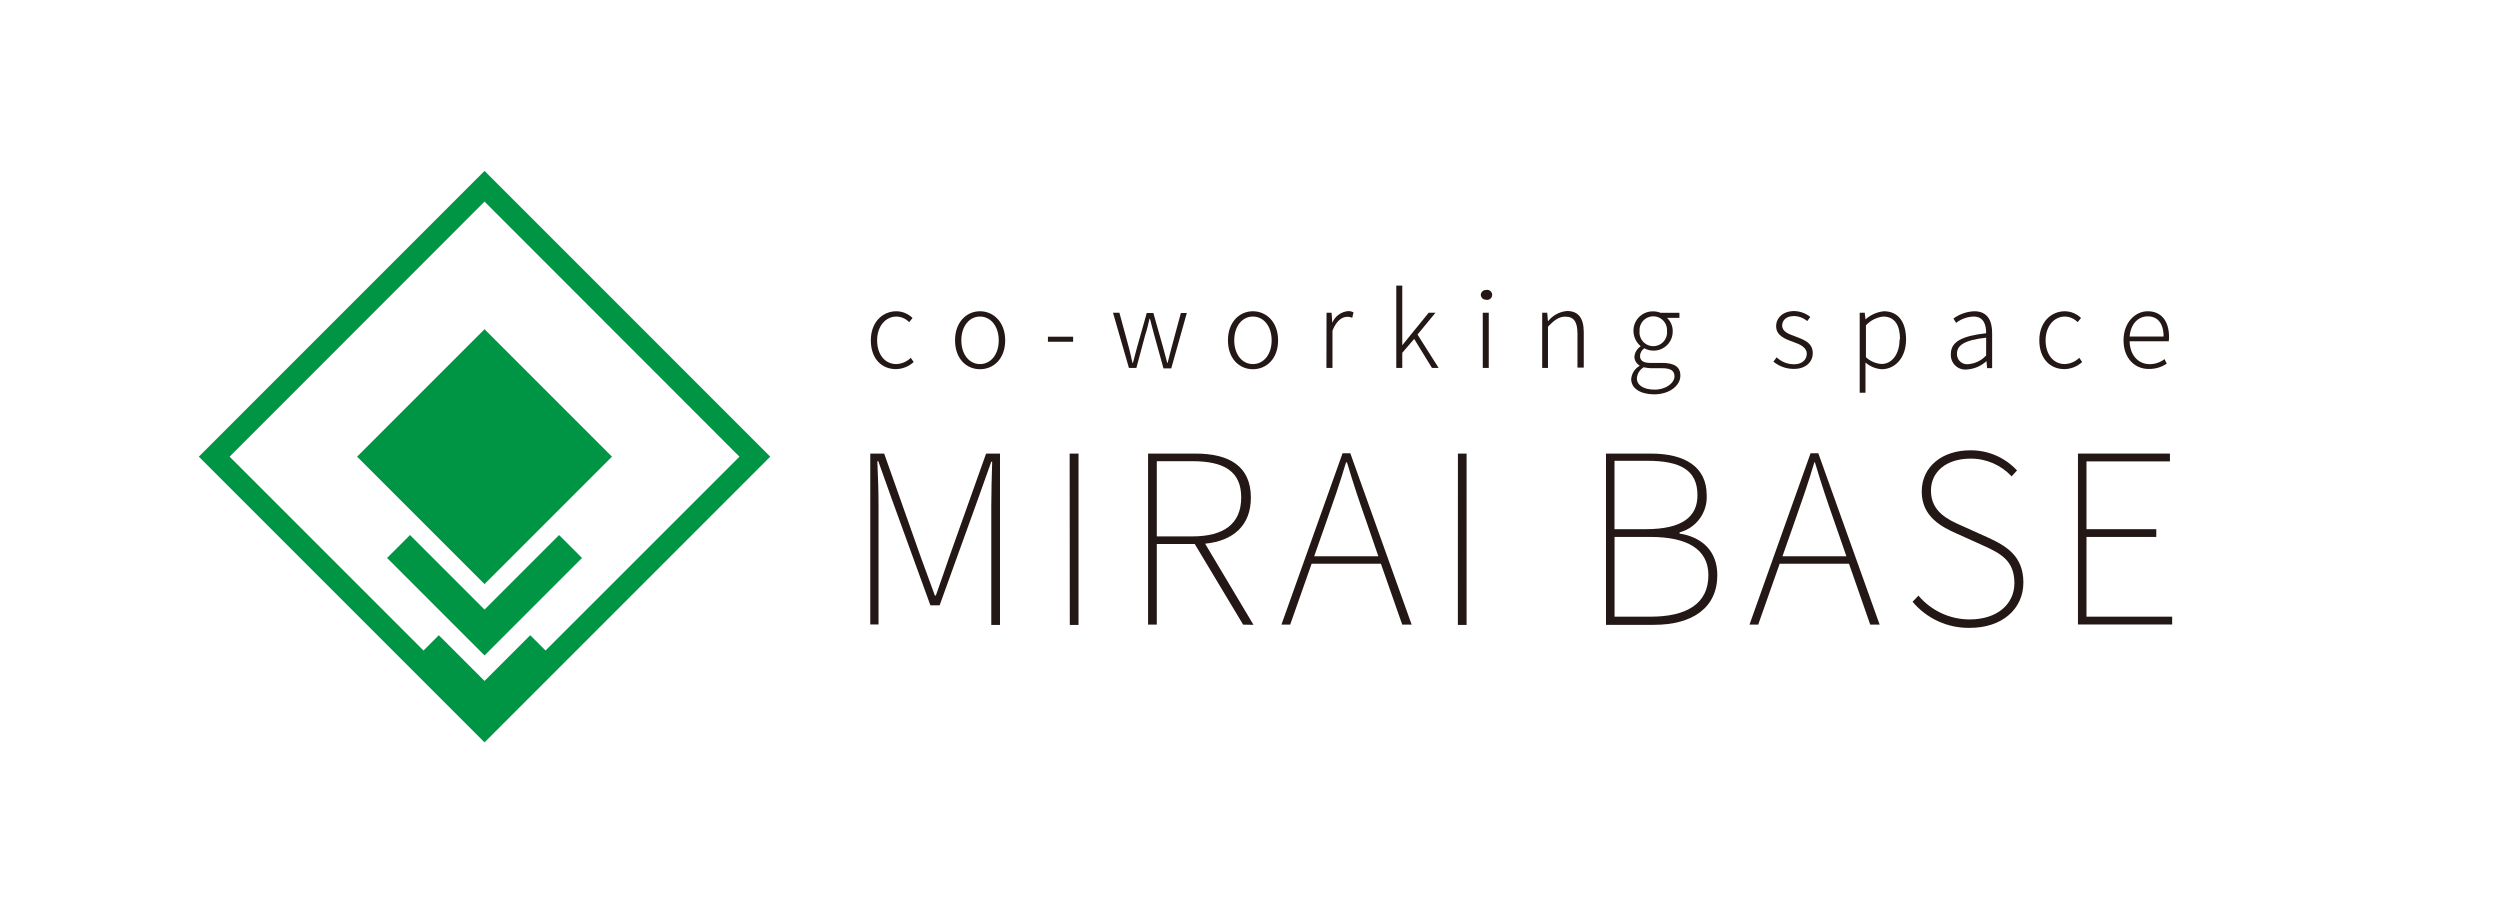
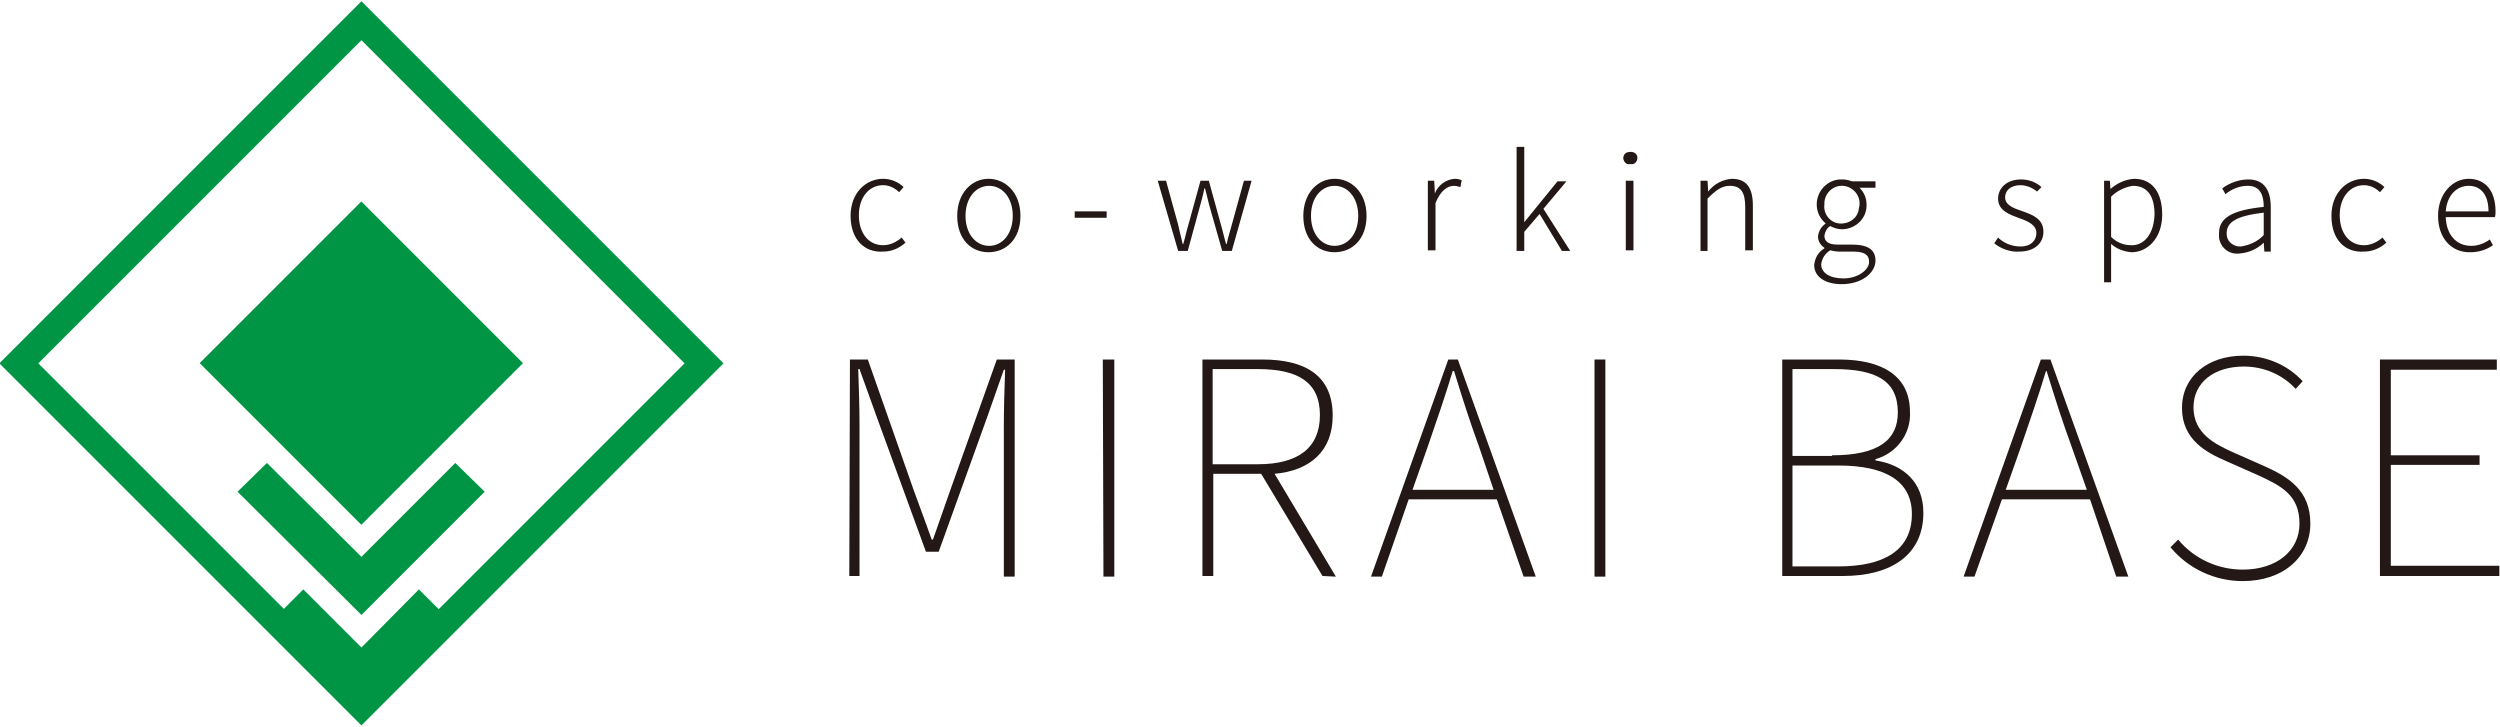
- <svg xmlns="http://www.w3.org/2000/svg" id="レイヤー_1" data-name="レイヤー 1" viewBox="0 0 496.05 179.52">
-   <defs>
-     <style>.cls-1{fill:#231815;}.cls-2{fill:#009544;}</style>
-   </defs>
-   <path class="cls-1" d="M172.68,90h2.76l7.25,20.5c.94,2.53,1.87,5.1,2.81,7.67h.19c.93-2.57,1.78-5.14,2.67-7.67l7.3-20.5h2.76v34h-1.73v-23.5c0-2.66.09-6.13.18-8.89h-.18L194.06,99l-7.62,21.11h-1.83L176.94,99l-2.67-7.49h-.19c.14,2.76.24,6.23.24,8.89v23.5h-1.64Z" />
-   <path class="cls-1" d="M212.24,90H214v34h-1.73Z" />
-   <path class="cls-1" d="M246.66,123.94l-9.6-16h-7.53v16H227.8V90h9.4c6.69,0,11,2.48,11,8.75,0,5.48-3.46,8.57-9.08,9.13l9.6,16.1Zm-10.07-17.51c6.23,0,9.69-2.48,9.69-7.72s-3.46-7.2-9.69-7.2h-7.06v14.92Z" />
-   <path class="cls-1" d="M274,111.86H260.25L256,123.94h-1.74l12.13-34h1.54l12.17,34h-1.87Zm-.51-1.49-2.34-6.79c-1.45-4.12-2.62-7.58-3.88-11.84h-.19c-1.27,4.26-2.48,7.72-3.93,11.84l-2.39,6.79Z" />
-   <path class="cls-1" d="M289.28,90H291v34h-1.73Z" />
-   <path class="cls-1" d="M318.66,90h8.89c6.78,0,11.09,2.62,11.09,8.24a7.22,7.22,0,0,1-5.38,7.39v.24c4.49.7,7.49,3.51,7.49,8.23,0,6.46-4.87,9.88-12.59,9.88h-9.5ZM326.52,105c7.39,0,10.29-2.53,10.29-6.74,0-5-3.41-6.83-10-6.83h-6.46V105Zm1,17.36c7.07,0,11.46-2.52,11.46-8.23,0-5.15-4.21-7.59-11.46-7.59h-7.16v15.82Z" />
-   <path class="cls-1" d="M366.88,111.86H353.12l-4.26,12.08h-1.73l12.12-34h1.54l12.17,34h-1.87Zm-.52-1.49L364,103.58c-1.45-4.12-2.62-7.58-3.88-11.84H360c-1.26,4.26-2.48,7.72-3.93,11.84l-2.39,6.79Z" />
-   <path class="cls-1" d="M379.49,119.4l1.17-1.22a13.28,13.28,0,0,0,10.15,4.73c5.43,0,8.89-3,8.89-7.21,0-4.54-2.85-5.94-6.27-7.49l-5.19-2.34c-2.95-1.31-6.93-3.32-6.93-8.33s4.12-8.19,9.64-8.19a12.46,12.46,0,0,1,9.27,4l-1.08,1.17A11,11,0,0,0,391,91c-4.73,0-7.86,2.53-7.86,6.37,0,4.25,3.56,5.8,5.94,6.87l5.2,2.34c3.83,1.74,7.2,3.75,7.2,9s-4.21,9-10.62,9A14.47,14.47,0,0,1,379.49,119.4Z" />
-   <path class="cls-1" d="M412.31,90h18.25v1.55H414V105h13.85v1.54H414v15.82h17v1.55H412.31Z" />
-   <path class="cls-1" d="M172.79,67.53c0-3.65,2.36-5.77,5.07-5.77a4.64,4.64,0,0,1,3.21,1.34l-.68.82a3.59,3.59,0,0,0-2.51-1.11c-2.18,0-3.84,1.93-3.84,4.72s1.52,4.71,3.82,4.71A4.38,4.38,0,0,0,180.72,71l.57.83a5.28,5.28,0,0,1-3.49,1.41C174.94,73.26,172.79,71.17,172.79,67.53Z" />
-   <path class="cls-1" d="M189.5,67.53c0-3.65,2.3-5.77,4.95-5.77s5,2.12,5,5.77-2.3,5.73-5,5.73S189.5,71.17,189.5,67.53Zm8.67,0c0-2.79-1.59-4.72-3.72-4.72s-3.7,1.93-3.7,4.72,1.56,4.71,3.7,4.71S198.17,70.33,198.17,67.53Z" />
-   <path class="cls-1" d="M207.93,66.81h5v1h-5Z" />
-   <path class="cls-1" d="M220.84,62.05h1.27L224,69c.25,1,.5,2,.7,3h.1c.27-1,.52-2,.79-3l1.95-6.9h1.31l1.95,6.9c.27,1,.52,2,.8,3h.08c.25-1,.5-1.93.77-3l1.86-6.9h1.18l-3.09,11h-1.54L229,66.4c-.3-1-.51-2.05-.82-3.14h-.1c-.25,1.09-.49,2.12-.84,3.18L225.48,73H224Z" />
-   <path class="cls-1" d="M243.65,67.53c0-3.65,2.3-5.77,4.95-5.77s5,2.12,5,5.77-2.3,5.73-5,5.73S243.65,71.17,243.65,67.53Zm8.67,0c0-2.79-1.58-4.72-3.72-4.72s-3.7,1.93-3.7,4.72,1.56,4.71,3.7,4.71S252.32,70.33,252.32,67.53Z" />
-   <path class="cls-1" d="M263.21,62.05h1l.14,2h0a3.78,3.78,0,0,1,3.11-2.32,2.1,2.1,0,0,1,1.1.25l-.24,1.07a2.25,2.25,0,0,0-1-.19c-1,0-2.13.72-2.93,2.75V73h-1.2Z" />
-   <path class="cls-1" d="M277.05,56.67h1.19V68.5h0l5.24-6.45h1.35l-3.57,4.33L285.45,73h-1.32l-3.53-5.75L278.24,70v3h-1.19Z" />
-   <path class="cls-1" d="M293.82,58.54a1,1,0,0,1,1-1,1,1,0,1,1,0,1.93A1,1,0,0,1,293.82,58.54Zm.39,3.51h1.19V73h-1.19Z" />
-   <path class="cls-1" d="M306,62.05h1l.14,1.66h.05a5.36,5.36,0,0,1,3.73-2c2.28,0,3.33,1.42,3.33,4.23v7H313V66.16c0-2.28-.72-3.33-2.4-3.33-1.28,0-2.18.66-3.45,2V73H306Z" />
-   <path class="cls-1" d="M323.66,75.21a3.32,3.32,0,0,1,1.64-2.6V72.5a2,2,0,0,1-1-1.76,2.73,2.73,0,0,1,1.21-2v-.08a4,4,0,0,1-1.4-3,3.83,3.83,0,0,1,3.93-3.88,3.9,3.9,0,0,1,1.45.29h3.74v1h-2.46a3.53,3.53,0,0,1,1.13,2.63,3.78,3.78,0,0,1-3.86,3.87,3.67,3.67,0,0,1-1.77-.46,1.88,1.88,0,0,0-.86,1.52c0,.78.47,1.38,2.05,1.38h2.3c2.49,0,3.66.78,3.66,2.53,0,1.91-2.06,3.71-5.26,3.71C325.45,78.21,323.66,77.06,323.66,75.21Zm8.59-.55c0-1.17-.87-1.6-2.49-1.6h-2.24a7.19,7.19,0,0,1-1.37-.19,2.75,2.75,0,0,0-1.36,2.2c0,1.34,1.29,2.24,3.53,2.24S332.25,76,332.25,74.66Zm-1.48-9a2.73,2.73,0,1,0-5.45,0,2.74,2.74,0,1,0,5.45,0Z" />
-   <path class="cls-1" d="M351.88,71.76l.64-.86A5,5,0,0,0,356,72.28c1.66,0,2.5-1,2.5-2.08,0-1.29-1.37-1.89-2.65-2.34-1.62-.57-3.43-1.25-3.43-3.14,0-1.6,1.3-3,3.6-3a5.26,5.26,0,0,1,3.18,1.17l-.61.82a4.22,4.22,0,0,0-2.61-1c-1.62,0-2.36.9-2.36,1.89,0,1.21,1.27,1.66,2.54,2.13,1.69.64,3.53,1.24,3.53,3.35,0,1.69-1.33,3.12-3.75,3.12A6.37,6.37,0,0,1,351.88,71.76Z" />
-   <path class="cls-1" d="M369,62.05h1l.15,1.33h0a6.38,6.38,0,0,1,3.66-1.62c2.91,0,4.39,2.22,4.39,5.59,0,3.74-2.26,5.91-4.82,5.91a5.42,5.42,0,0,1-3.23-1.33l0,2v4H369Zm8,5.3c0-2.63-.91-4.54-3.35-4.54a5.51,5.51,0,0,0-3.41,1.74v6.33a5,5,0,0,0,3.1,1.34C375.39,72.22,376.91,70.29,376.91,67.35Z" />
-   <path class="cls-1" d="M387.09,70.24c0-2.42,2.15-3.57,7-4.12,0-1.63-.43-3.31-2.51-3.31a6,6,0,0,0-3.45,1.25l-.53-.86a7.54,7.54,0,0,1,4.15-1.44c2.61,0,3.53,1.87,3.53,4.29v7h-1l-.12-1.4h0a6.32,6.32,0,0,1-3.82,1.66A2.88,2.88,0,0,1,387.09,70.24Zm7,.31V67c-4.31.49-5.79,1.5-5.79,3.18a2,2,0,0,0,2.24,2.08A5.39,5.39,0,0,0,394.07,70.55Z" />
-   <path class="cls-1" d="M404.64,67.53c0-3.65,2.36-5.77,5.07-5.77a4.64,4.64,0,0,1,3.21,1.34l-.68.82a3.59,3.59,0,0,0-2.51-1.11c-2.18,0-3.84,1.93-3.84,4.72s1.52,4.71,3.82,4.71A4.38,4.38,0,0,0,412.57,71l.57.83a5.28,5.28,0,0,1-3.49,1.41C406.79,73.26,404.64,71.17,404.64,67.53Z" />
-   <path class="cls-1" d="M421.35,67.53c0-3.55,2.32-5.77,4.8-5.77,2.65,0,4.23,1.89,4.23,5.1a5.9,5.9,0,0,1-.06.86h-7.76c.06,2.67,1.64,4.54,4,4.54a4.88,4.88,0,0,0,2.92-1l.45.89a6.15,6.15,0,0,1-3.49,1.06C423.63,73.26,421.35,71.13,421.35,67.53Zm7.95-.76c0-2.65-1.22-4-3.13-4s-3.39,1.48-3.61,4Z" />
-   <path class="cls-2" d="M96.14,147.3,39.45,90.61l56.69-56.7,56.69,56.7ZM45.56,90.61l50.58,50.57,50.58-50.57L96.14,40Z" />
-   <rect class="cls-2" x="78.26" y="72.73" width="35.76" height="35.76" transform="translate(100.05 222.66) rotate(-135)" />
-   <polygon class="cls-2" points="110.93 106.16 96.14 120.95 81.35 106.16 76.8 110.71 96.14 130.05 115.48 110.71 110.93 106.16" />
-   <polygon class="cls-2" points="105.21 126.04 96.14 135.11 87.07 126.04 82.52 130.59 96.14 144.21 109.76 130.59 105.21 126.04" />
+ <svg xmlns="http://www.w3.org/2000/svg" version="1.1" id="レイヤー_1" x="0px" y="0px" viewBox="0 0 391.5 113.7" style="enable-background:new 0 0 391.5 113.7;" xml:space="preserve">
+   <style type="text/css">
+ 	.st0{fill:#231815;}
+ 	.st1{fill:#009544;}
+ </style>
+   <path class="st0" d="M133.1,56.3h2.8l7.2,20.5c0.9,2.5,1.9,5.1,2.8,7.7h0.2c0.9-2.6,1.8-5.1,2.7-7.7l7.3-20.5h2.8v34h-1.7V66.8  c0-2.7,0.1-6.1,0.2-8.9h-0.2l-2.6,7.4l-7.6,21.1H145l-7.7-21.1l-2.7-7.5h-0.2c0.1,2.8,0.2,6.2,0.2,8.9v23.5h-1.6L133.1,56.3z" />
+   <path class="st0" d="M172.7,56.3h1.8v34h-1.7L172.7,56.3z" />
+   <path class="st0" d="M207.1,90.2l-9.6-16h-7.5v16h-1.7V56.3h9.4c6.7,0,11,2.5,11,8.8c0,5.5-3.5,8.6-9.1,9.1l9.6,16.1L207.1,90.2z   M197,72.7c6.2,0,9.7-2.5,9.7-7.7s-3.5-7.2-9.7-7.2h-7.1v14.9H197z" />
+   <path class="st0" d="M234.4,78.2h-13.8l-4.2,12.1h-1.7l12.1-34h1.5l12.2,34h-1.9L234.4,78.2z M233.9,76.7l-2.3-6.8  c-1.5-4.1-2.6-7.6-3.9-11.8h-0.2c-1.3,4.3-2.5,7.7-3.9,11.8l-2.4,6.8H233.9z" />
+   <path class="st0" d="M249.7,56.3h1.7v34h-1.7L249.7,56.3z" />
+   <path class="st0" d="M279.1,56.3h8.9c6.8,0,11.1,2.6,11.1,8.2c0.2,3.4-2.1,6.5-5.4,7.4v0.2c4.5,0.7,7.5,3.5,7.5,8.2  c0,6.5-4.9,9.9-12.6,9.9h-9.5V56.3z M286.9,71.3c7.4,0,10.3-2.5,10.3-6.7c0-5-3.4-6.8-10-6.8h-6.5v13.6H286.9z M287.9,88.7  c7.1,0,11.5-2.5,11.5-8.2c0-5.2-4.2-7.6-11.5-7.6h-7.2v15.8L287.9,88.7z" />
+   <path class="st0" d="M327.3,78.2h-13.8l-4.3,12.1h-1.7l12.1-34h1.5l12.2,34h-1.9L327.3,78.2z M326.8,76.7l-2.4-6.8  c-1.5-4.1-2.6-7.6-3.9-11.8h-0.1c-1.3,4.3-2.5,7.7-3.9,11.8l-2.4,6.8H326.8z" />
+   <path class="st0" d="M339.9,85.7l1.2-1.2c2.5,3,6.2,4.7,10.1,4.7c5.4,0,8.9-3,8.9-7.2c0-4.5-2.9-5.9-6.3-7.5l-5.2-2.3  c-3-1.3-6.9-3.3-6.9-8.3s4.1-8.2,9.6-8.2c3.5,0,6.9,1.4,9.3,4l-1.1,1.2c-2.1-2.3-5.1-3.5-8.1-3.5c-4.7,0-7.9,2.5-7.9,6.4  c0,4.2,3.6,5.8,5.9,6.9l5.2,2.3c3.8,1.7,7.2,3.8,7.2,9s-4.2,9-10.6,9C346.9,91,342.7,89.1,339.9,85.7z" />
+   <path class="st0" d="M372.7,56.3H391v1.6h-16.6v13.4h13.9v1.5h-13.9v15.8h17v1.6h-18.7V56.3z" />
+   <path class="st0" d="M133.2,33.8c0-3.6,2.4-5.8,5.1-5.8c1.2,0,2.4,0.5,3.2,1.3l-0.7,0.8c-0.7-0.7-1.6-1.1-2.5-1.1  c-2.2,0-3.8,1.9-3.8,4.7s1.5,4.7,3.8,4.7c1.1,0,2.1-0.5,2.9-1.2l0.6,0.8c-1,0.9-2.2,1.4-3.5,1.4C135.4,39.6,133.2,37.5,133.2,33.8z" />
+   <path class="st0" d="M149.9,33.8c0-3.6,2.3-5.8,4.9-5.8s5,2.1,5,5.8s-2.3,5.7-5,5.7S149.9,37.5,149.9,33.8z M158.6,33.8  c0-2.8-1.6-4.7-3.7-4.7s-3.7,1.9-3.7,4.7s1.6,4.7,3.7,4.7S158.6,36.6,158.6,33.8z" />
+   <path class="st0" d="M168.3,33.1h5v1h-5V33.1z" />
+   <path class="st0" d="M181.3,28.3h1.3l1.9,6.9c0.2,1,0.5,2,0.7,3h0.1c0.3-1,0.5-2,0.8-3l1.9-6.9h1.3l1.9,6.9c0.3,1,0.5,2,0.8,3h0.1  c0.2-1,0.5-1.9,0.8-3l1.9-6.9h1.2l-3.1,11h-1.5l-1.9-6.7c-0.3-1-0.5-2.1-0.8-3.1h-0.1c-0.2,1.1-0.5,2.1-0.8,3.2l-1.8,6.6h-1.5  L181.3,28.3z" />
+   <path class="st0" d="M204.1,33.8c0-3.6,2.3-5.8,4.9-5.8s5,2.1,5,5.8s-2.3,5.7-5,5.7S204.1,37.5,204.1,33.8z M212.7,33.8  c0-2.8-1.6-4.7-3.7-4.7s-3.7,1.9-3.7,4.7s1.6,4.7,3.7,4.7S212.7,36.6,212.7,33.8L212.7,33.8z" />
+   <path class="st0" d="M223.6,28.3h1l0.1,2l0,0c0.5-1.3,1.7-2.2,3.1-2.3c0.4,0,0.8,0.1,1.1,0.2l-0.2,1.1c-0.3-0.1-0.7-0.2-1-0.2  c-1,0-2.1,0.7-2.9,2.7v7.4h-1.2L223.6,28.3z" />
+   <path class="st0" d="M237.5,23h1.2v11.8l0,0l5.2-6.4h1.4l-3.6,4.3l4.2,6.6h-1.3l-3.5-5.8l-2.4,2.8v3h-1.2V23z" />
+   <path class="st0" d="M254.2,24.8c0-0.6,0.4-1,1-1c0.5-0.1,1.1,0.2,1.2,0.7s-0.2,1.1-0.7,1.2c-0.2,0-0.4,0-0.5,0  C254.7,25.8,254.3,25.4,254.2,24.8z M254.6,28.3h1.2v10.9h-1.2V28.3z" />
+   <path class="st0" d="M266.4,28.3h1l0.1,1.7h0c0.9-1.2,2.3-1.9,3.7-2c2.3,0,3.3,1.4,3.3,4.2v7h-1.2v-6.8c0-2.3-0.7-3.3-2.4-3.3  c-1.3,0-2.2,0.7-3.5,2v8.2h-1.1V28.3z" />
+   <path class="st0" d="M284.1,41.5c0.1-1.1,0.7-2.1,1.6-2.6v-0.1c-0.6-0.4-1-1-1-1.8c0.1-0.8,0.5-1.5,1.2-2V35c-0.9-0.8-1.4-1.8-1.4-3  c0-2.1,1.7-3.9,3.8-3.9c0.1,0,0.1,0,0.2,0c0.5,0,1,0.1,1.5,0.3h3.7v1h-2.5c0.7,0.7,1.1,1.6,1.1,2.6c0.1,2.1-1.6,3.8-3.7,3.9  c-0.1,0-0.1,0-0.2,0c-0.6,0-1.2-0.2-1.8-0.5c-0.5,0.3-0.8,0.9-0.9,1.5c0,0.8,0.5,1.4,2,1.4h2.3c2.5,0,3.7,0.8,3.7,2.5  c0,1.9-2.1,3.7-5.3,3.7C285.9,44.5,284.1,43.4,284.1,41.5z M292.7,41c0-1.2-0.9-1.6-2.5-1.6h-2.2c-0.5,0-0.9-0.1-1.4-0.2  c-0.8,0.5-1.3,1.3-1.4,2.2c0,1.3,1.3,2.2,3.5,2.2S292.7,42.3,292.7,41z M291.2,32c0.1-1.5-1.1-2.8-2.6-2.9c-1.5-0.1-2.8,1.1-2.9,2.6  c0,0.1,0,0.2,0,0.3c-0.2,1.5,0.9,2.9,2.4,3s2.9-0.9,3-2.4C291.2,32.3,291.2,32.1,291.2,32z" />
+   <path class="st0" d="M312.3,38.1l0.6-0.9c0.9,0.9,2.2,1.4,3.5,1.4c1.7,0,2.5-1,2.5-2.1c0-1.3-1.4-1.9-2.6-2.3  c-1.6-0.6-3.4-1.2-3.4-3.1c0-1.6,1.3-3,3.6-3c1.2,0,2.3,0.4,3.2,1.2L319,30c-0.7-0.6-1.7-1-2.6-1c-1.6,0-2.4,0.9-2.4,1.9  c0,1.2,1.3,1.7,2.5,2.1c1.7,0.6,3.5,1.2,3.5,3.3c0,1.7-1.3,3.1-3.8,3.1C314.9,39.5,313.4,39,312.3,38.1z" />
+   <path class="st0" d="M329.4,28.3h1l0.1,1.3l0,0c1-0.9,2.3-1.5,3.7-1.6c2.9,0,4.4,2.2,4.4,5.6c0,3.7-2.3,5.9-4.8,5.9  c-1.2-0.1-2.3-0.5-3.2-1.3v2v4h-1.1V28.3z M337.4,33.6c0-2.6-0.9-4.5-3.4-4.5c-1.3,0.2-2.5,0.8-3.4,1.7v6.3c0.8,0.8,1.9,1.3,3.1,1.3  C335.8,38.5,337.3,36.6,337.4,33.6L337.4,33.6z" />
+   <path class="st0" d="M347.5,36.5c0-2.4,2.1-3.6,7-4.1c0-1.6-0.4-3.3-2.5-3.3c-1.3,0-2.5,0.5-3.5,1.3l-0.5-0.9  c1.2-0.9,2.7-1.4,4.1-1.4c2.6,0,3.5,1.9,3.5,4.3v7h-1l-0.1-1.4l0,0c-1,1-2.4,1.6-3.8,1.7c-1.6,0.2-3-0.9-3.2-2.5  C347.5,36.9,347.5,36.7,347.5,36.5z M354.5,36.8v-3.5c-4.3,0.5-5.8,1.5-5.8,3.2c-0.1,1.1,0.8,2,1.9,2.1c0.1,0,0.2,0,0.3,0  C352.3,38.4,353.6,37.8,354.5,36.8L354.5,36.8z" />
+   <path class="st0" d="M365.1,33.8c0-3.6,2.4-5.8,5.1-5.8c1.2,0,2.4,0.5,3.2,1.3l-0.7,0.8c-0.7-0.7-1.6-1.1-2.5-1.1  c-2.2,0-3.8,1.9-3.8,4.7s1.5,4.7,3.8,4.7c1.1,0,2.1-0.5,2.9-1.2l0.6,0.8c-1,0.9-2.2,1.4-3.5,1.4C367.2,39.6,365.1,37.5,365.1,33.8z" />
+   <path class="st0" d="M381.8,33.8c0-3.5,2.3-5.8,4.8-5.8c2.6,0,4.2,1.9,4.2,5.1c0,0.3,0,0.6-0.1,0.9H383c0.1,2.7,1.6,4.5,4,4.5  c1.1,0,2.1-0.4,2.9-1l0.5,0.9c-1,0.7-2.2,1.1-3.5,1.1C384,39.6,381.8,37.4,381.8,33.8z M389.7,33.1c0-2.6-1.2-4-3.1-4  s-3.4,1.5-3.6,4H389.7z" />
+   <path class="st1" d="M56.6,113.6L-0.1,56.9L56.6,0.2l56.7,56.7L56.6,113.6z M6,56.9l50.6,50.6l50.6-50.6L56.6,6.3L6,56.9z" />
+   <rect x="38.7" y="39" transform="matrix(0.7071 -0.7071 0.7071 0.7071 -23.673 56.6548)" class="st1" width="35.8" height="35.8" />
+   <polygon class="st1" points="71.3,72.5 56.6,87.2 41.8,72.5 37.2,77 56.6,96.3 75.9,77 " />
+   <polygon class="st1" points="65.6,92.3 56.6,101.4 47.5,92.3 42.9,96.9 56.6,110.5 70.2,96.9 " />
</svg>
